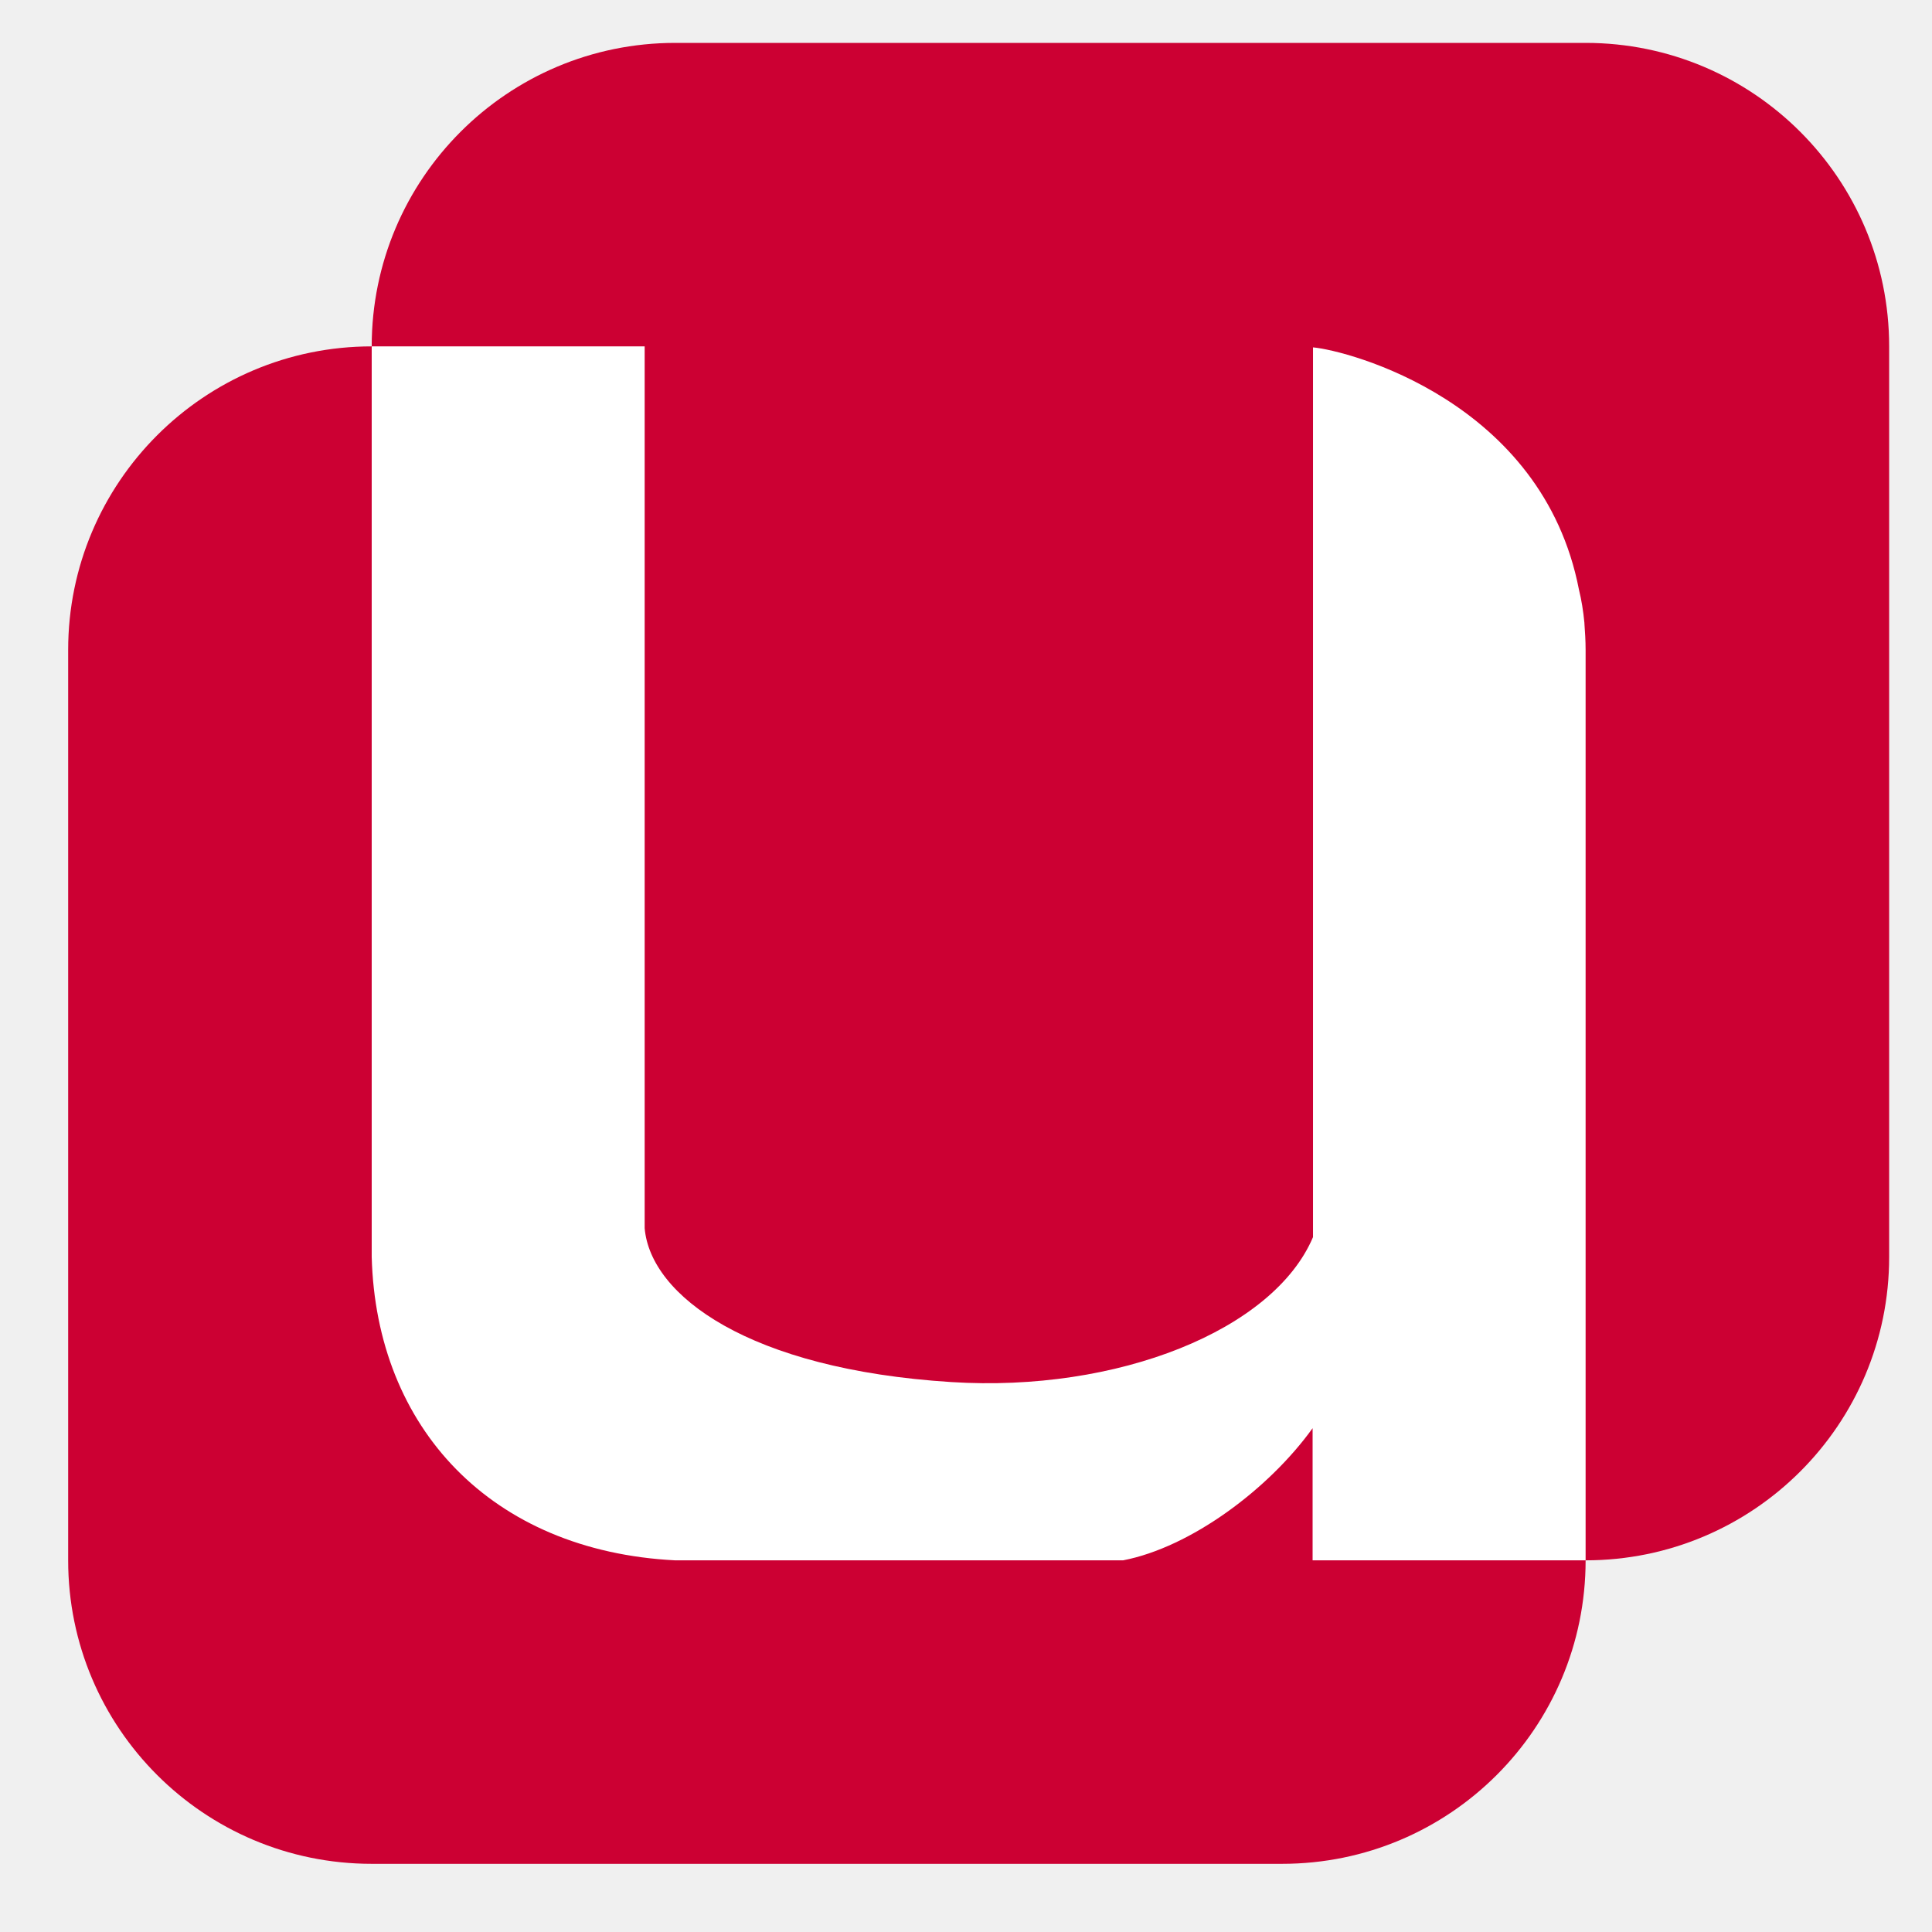
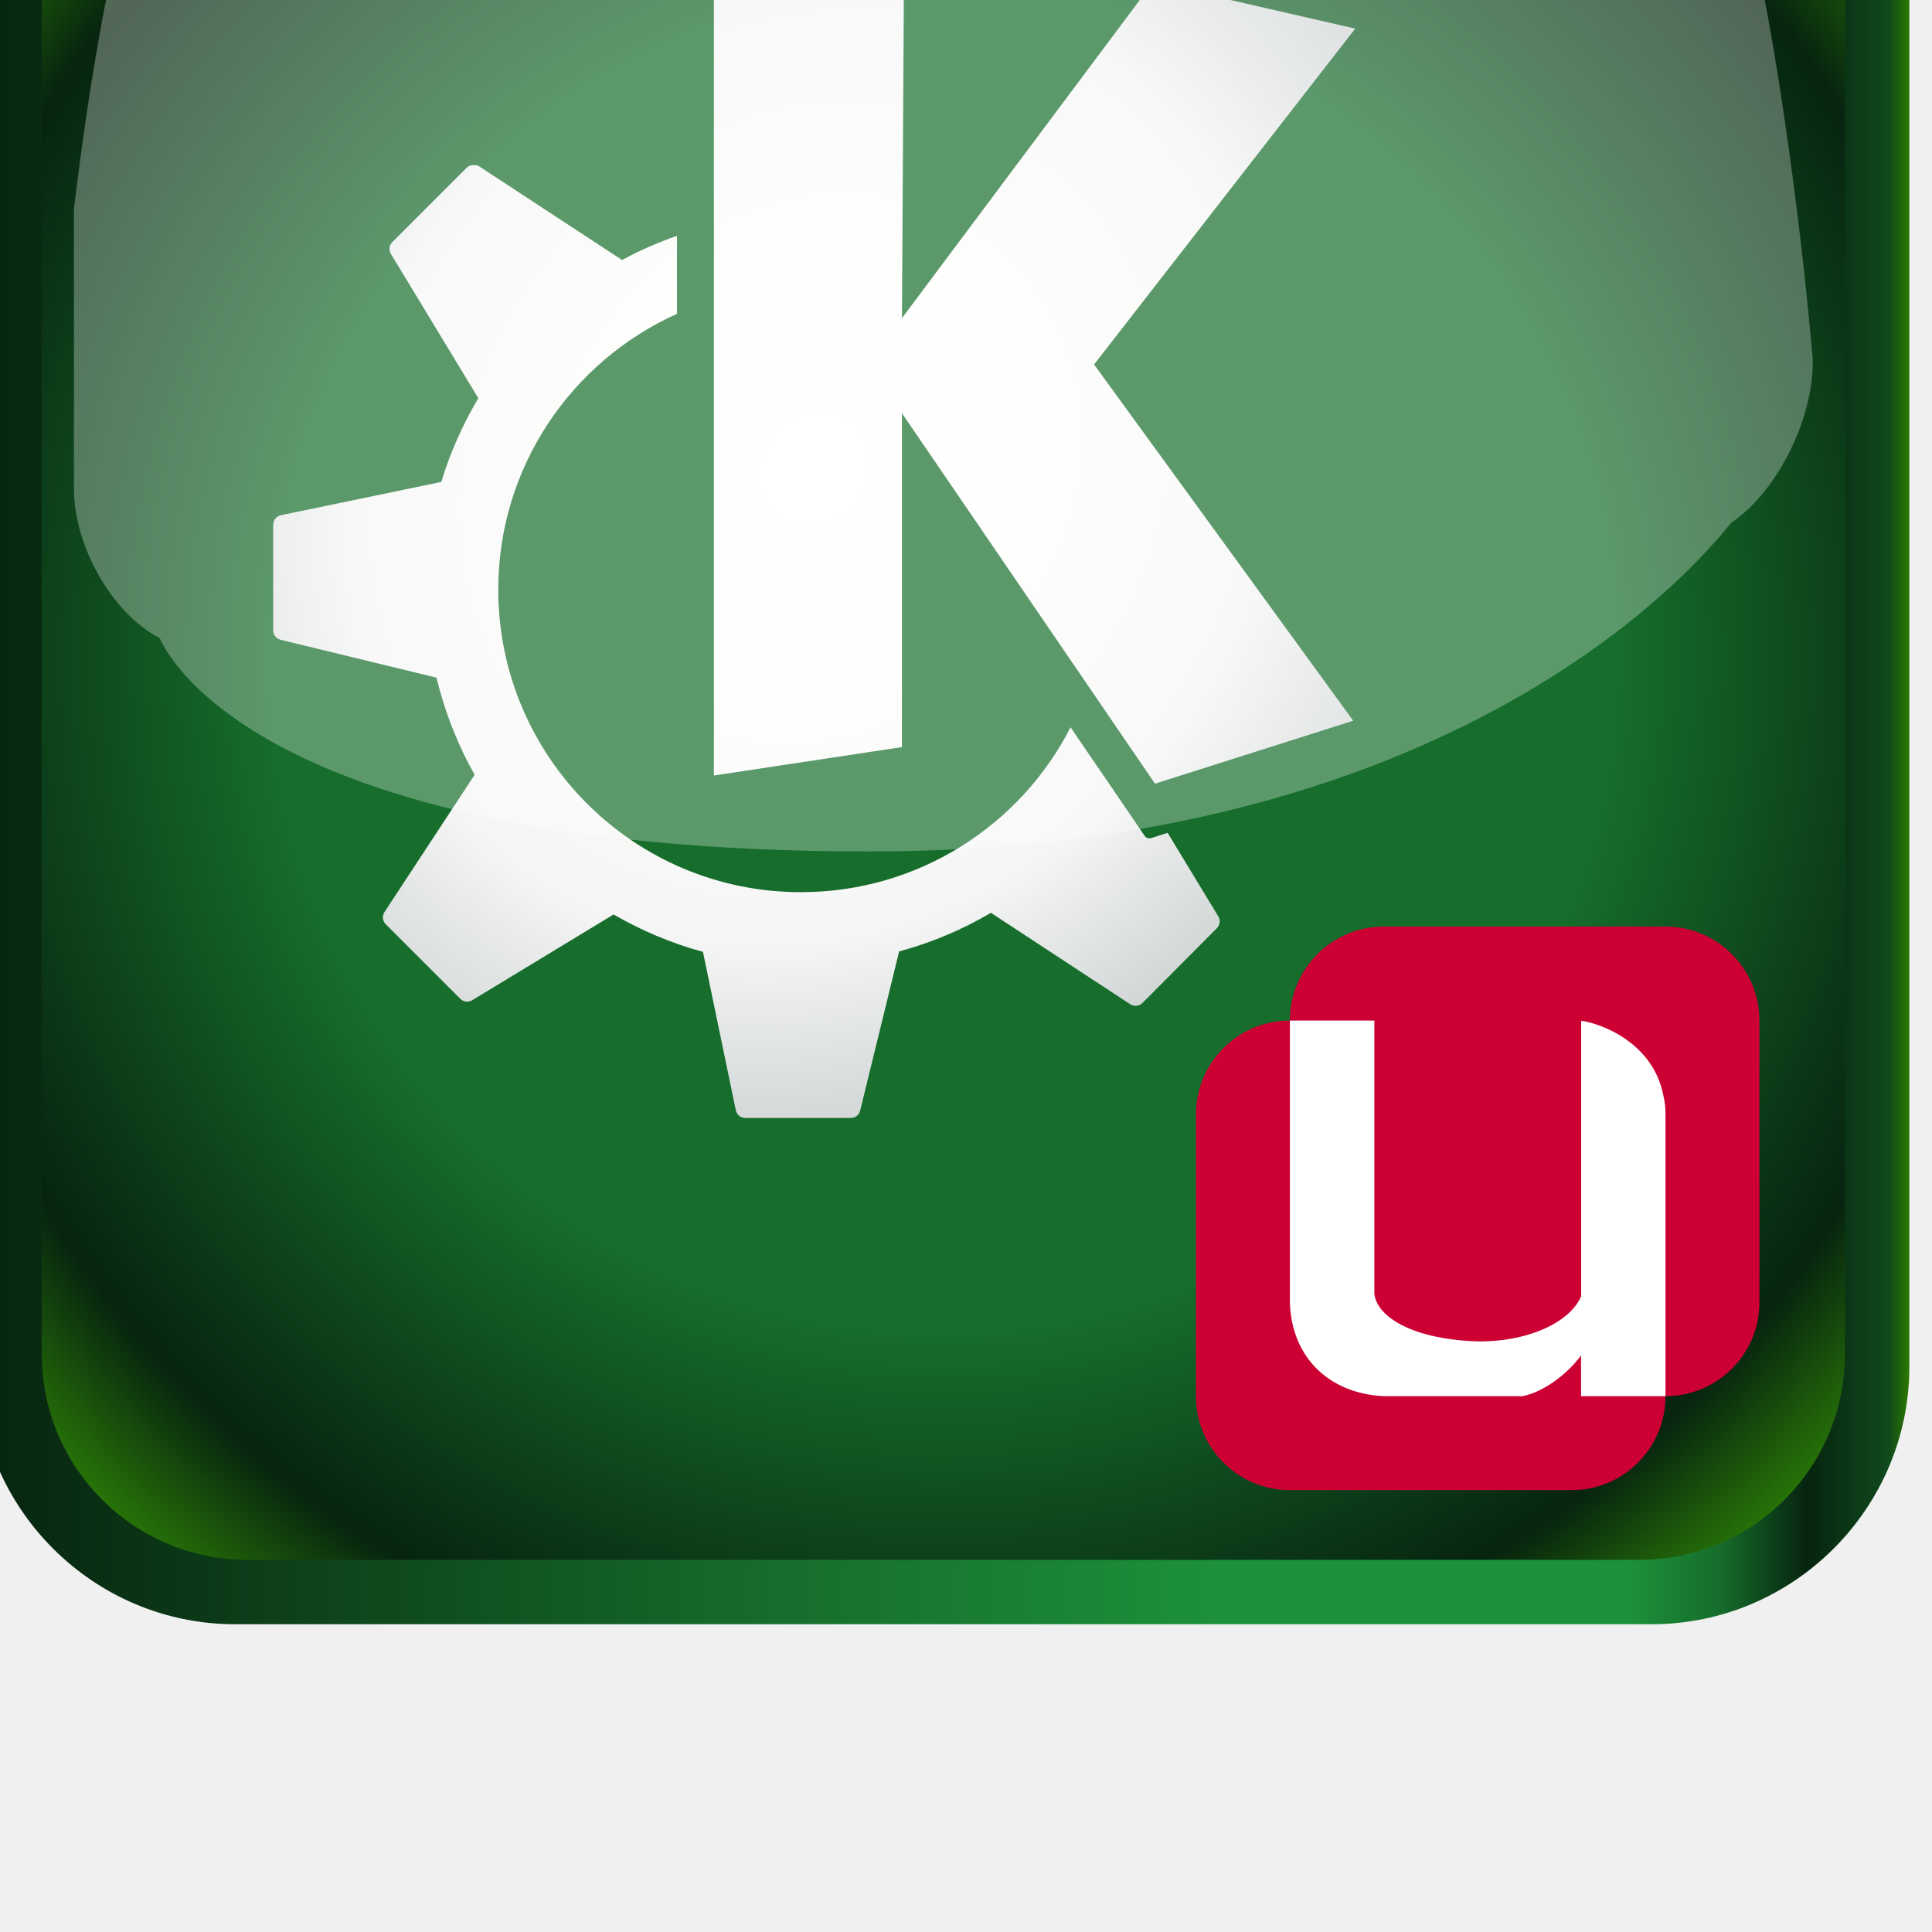
- <svg xmlns="http://www.w3.org/2000/svg" width="64px" height="64px" id="svg1888">
-   <defs id="defs1890" />
-   <g id="layer1">
-     <g id="g3762" transform="matrix(1.65,0,0,1.65,2.258112,0.227915)">
-       <path style="fill:#c03;fill-opacity:1;fill-rule:evenodd;stroke:none" d="M 30.465,31.188 C 30.465,34.555 27.738,37.281 24.371,37.281 L 6.094,37.281 C 2.73,37.281 0,34.555 0,31.188 L 0,12.91 C 0,9.547 2.73,6.816 6.094,6.816 L 24.371,6.816 C 27.738,6.816 30.465,9.547 30.465,12.91 L 30.465,31.188 z " id="path55" />
-       <path style="fill:#c03;fill-opacity:1;fill-rule:evenodd;stroke:none" d="M 36.559,25.098 C 36.559,28.461 33.832,31.188 30.465,31.188 L 12.188,31.188 C 8.82,31.188 6.094,28.461 6.094,25.098 L 6.094,6.816 C 6.094,3.453 8.82,0.723 12.188,0.723 L 30.465,0.723 C 33.832,0.723 36.559,3.453 36.559,6.816 L 36.559,25.098 z " id="path57" />
-       <path style="fill:white;fill-rule:evenodd;stroke:none" d="M 30.441,12.379 L 30.441,12.367 L 30.441,12.367 C 30.418,12.129 30.383,11.91 30.332,11.703 C 29.598,7.91 25.688,6.898 24.992,6.836 L 24.992,24.699 C 24.199,26.57 21.066,27.82 17.73,27.609 C 13.66,27.352 11.691,25.871 11.574,24.52 L 11.574,6.816 L 6.094,6.816 L 6.094,25.094 C 6.184,28.531 8.496,31 12.184,31.188 L 21.18,31.188 C 22.535,30.926 24.102,29.762 24.984,28.535 L 24.984,31.188 L 25.777,31.188 L 30.441,31.188 L 30.465,31.188 L 30.465,12.91 C 30.465,12.723 30.453,12.547 30.441,12.379 z " id="path59" />
-     </g>
-   </g>
+ <svg xmlns="http://www.w3.org/2000/svg" version="1.1" x="0px" y="0px" width="128px" height="128px" viewBox="1.5 20.39 128 128" enable-background="new 1.5 20.39 128 128" xml:space="preserve">
+   <defs>
+ </defs>
+   <linearGradient id="path35_2_" gradientUnits="userSpaceOnUse" x1="-1279.124" y1="-1406.488" x2="-1151.124" y2="-1406.488" gradientTransform="matrix(-1 0 0 -1 -1151.124 -1342.488)">
+     <stop offset="0" style="stop-color:#2D7800" />
+     <stop offset="0.011" style="stop-color:#0F491D" />
+     <stop offset="0.053" style="stop-color:#07240F" />
+     <stop offset="0.099" style="stop-color:#166D2C" />
+     <stop offset="0.148" style="stop-color:#1D923A" />
+     <stop offset="0.201" style="stop-color:#1D923A" />
+     <stop offset="0.262" style="stop-color:#1D923A" />
+     <stop offset="0.349" style="stop-color:#1D923A" />
+     <stop offset="0.586" style="stop-color:#166D2C" />
+     <stop offset="1" style="stop-color:#07240F" />
+   </linearGradient>
+   <path id="path35_1_" fill="url(#path35_2_)" d="M0,17.067C0,7.68,7.68,0,17.067,0h93.867C120.319,0,128,7.68,128,17.067v93.867  c0,9.386-7.681,17.066-17.066,17.066H17.067C7.68,128,0,120.319,0,110.934V17.067z" />
+   <radialGradient id="path53_2_" cx="675.758" cy="1527.28" r="85.026" gradientTransform="matrix(1.048 0 0 1.048 -644.1935 -1536.589)" gradientUnits="userSpaceOnUse">
+     <stop offset="0.5" style="stop-color:#166D2C" />
+     <stop offset="0.781" style="stop-color:#07240F" />
+     <stop offset="1" style="stop-color:#4AC900" />
+   </radialGradient>
+   <path id="path53_1_" fill="url(#path53_2_)" d="M17.889,4.267c-7.512,0-13.623,6.111-13.623,13.624v92.22  c0,7.511,6.111,13.623,13.623,13.623h92.221c7.513,0,13.623-6.112,13.623-13.623V17.89c0-7.511-6.11-13.623-13.623-13.623  L17.889,4.267L17.889,4.267z" />
+   <radialGradient id="path5692_3_" cx="-1113.465" cy="-2485.681" r="65.628" gradientTransform="matrix(0.4413 -0.5959 -0.5323 -0.394 -776.2484 -1591.45)" gradientUnits="userSpaceOnUse">
+     <stop offset="0" style="stop-color:#FFFFFF" />
+     <stop offset="0.328" style="stop-color:#FDFDFC" />
+     <stop offset="0.677" style="stop-color:#F4F5F4" />
+     <stop offset="1" style="stop-color:#CACFD0" />
+   </radialGradient>
+   <path id="path5692_2_" fill="url(#path5692_3_)" d="M61.391,18.678l-12.594,1.21v51.882l12.46-1.883V47.767l16.764,24.544  l13.133-4.172L73.985,44.538l17.303-22.254l-13.4-3.067L61.257,41.47L61.391,18.678z M32.84,31.326  c-0.144,0.015-0.296,0.053-0.403,0.161l-4.952,4.952c-0.208,0.209-0.234,0.528-0.081,0.781l5.786,9.553  c-1.027,1.727-1.862,3.58-2.449,5.545l-10.63,2.205c-0.296,0.062-0.511,0.344-0.511,0.646v6.996c0,0.295,0.224,0.551,0.511,0.618  l10.307,2.503c0.552,2.275,1.403,4.451,2.53,6.433l-5.974,9.094c-0.167,0.253-0.135,0.594,0.081,0.809l4.952,4.952  c0.209,0.208,0.528,0.233,0.781,0.081l9.364-5.679c1.836,1.061,3.824,1.911,5.92,2.477l2.178,10.495  c0.062,0.297,0.315,0.511,0.62,0.511h6.998c0.292,0,0.549-0.198,0.619-0.485l2.583-10.55c2.16-0.582,4.198-1.445,6.082-2.557  l9.229,6.057c0.253,0.167,0.593,0.134,0.809-0.08l4.925-4.953c0.207-0.207,0.261-0.527,0.107-0.779l-3.363-5.544l-1.103,0.351  c-0.159,0.05-0.335-0.023-0.429-0.163c0,0-2.125-3.125-4.9-7.182c-3.314,6.489-10.078,10.924-17.867,10.924  c-11.068,0-20.048-8.979-20.048-20.046c0-8.143,4.87-15.136,11.841-18.272v-5.167c-1.268,0.444-2.494,0.979-3.66,1.615  c-0.001-0.001,0.002-0.025,0-0.026l-9.445-6.19C33.116,31.322,32.982,31.311,32.84,31.326z" />
+   <linearGradient id="path99_2_" gradientUnits="userSpaceOnUse" x1="653.723" y1="1427.638" x2="653.723" y2="1514.088" gradientTransform="matrix(1 0 0 1 -589.7246 -1432.11)">
+     <stop offset="0.13" style="stop-color:#FFFFFF" />
+     <stop offset="0.5" style="stop-color:#FFFFFF" />
+   </linearGradient>
+   <path id="path99_1_" opacity="0.3" fill="url(#path99_2_)" enable-background="new    " d="M121.6,44.175  c-1.274-14.38-3.277-24.319-3.31-24.485c-0.477-2.57-4.228-6.291-6.776-6.77c-0.247-0.047-24.113-4.681-48.01-4.371h-0.055  c-23.892-0.31-47.76,4.324-48.01,4.371c-2.547,0.479-6.296,4.2-6.77,6.77c-0.023,0.125-1.165,5.339-2.272,14.554  c0,6.171,0,12.34,0,18.512c0,3.848,2.556,8.299,5.683,9.91c0-0.111,4.946,14.135,46.945,14.135c42,0,57.214-22.053,57.21-21.808  c2.95-1.982,5.362-6.727,5.362-10.575C121.6,44.336,121.6,44.255,121.6,44.175z" />
+   <path fill="#CC0033" d="M111.844,81.779H93.182c-3.44,0-6.225,2.788-6.225,6.224c-3.436,0-6.224,2.789-6.224,6.225v18.662  c0,3.439,2.788,6.225,6.224,6.225h18.664c3.438,0,6.223-2.781,6.223-6.225c3.439,0,6.223-2.779,6.223-6.215V88.004  C118.064,84.568,115.283,81.779,111.844,81.779z" />
+   <linearGradient id="path59_3_" gradientUnits="userSpaceOnUse" x1="-204.989" y1="387.694" x2="-204.989" y2="412.591" gradientTransform="matrix(7.412 0 0 7.412 1618.767 -2785.585)">
+     <stop offset="0.681" style="stop-color:#FFFFFF" />
+     <stop offset="0.799" style="stop-color:#FBFBFC" />
+     <stop offset="0.912" style="stop-color:#F0F1F3" />
+     <stop offset="1" style="stop-color:#E1E3E8" />
+   </linearGradient>
+   <path id="path59_1_" fill="url(#path59_3_)" d="M111.821,93.684v-0.013l0,0c-0.025-0.244-0.061-0.469-0.113-0.678  c-0.75-3.877-4.741-4.91-5.452-4.971v18.242c-0.808,1.91-4.013,3.186-7.415,2.973c-4.159-0.263-6.169-1.775-6.287-3.154V88.004  h-5.596v18.664c0.092,3.511,2.452,6.032,6.219,6.224h9.184c1.386-0.27,2.983-1.454,3.887-2.708v2.708h0.81h4.762h0.023V94.225  C111.844,94.034,111.829,93.856,111.821,93.684z" />
</svg>
